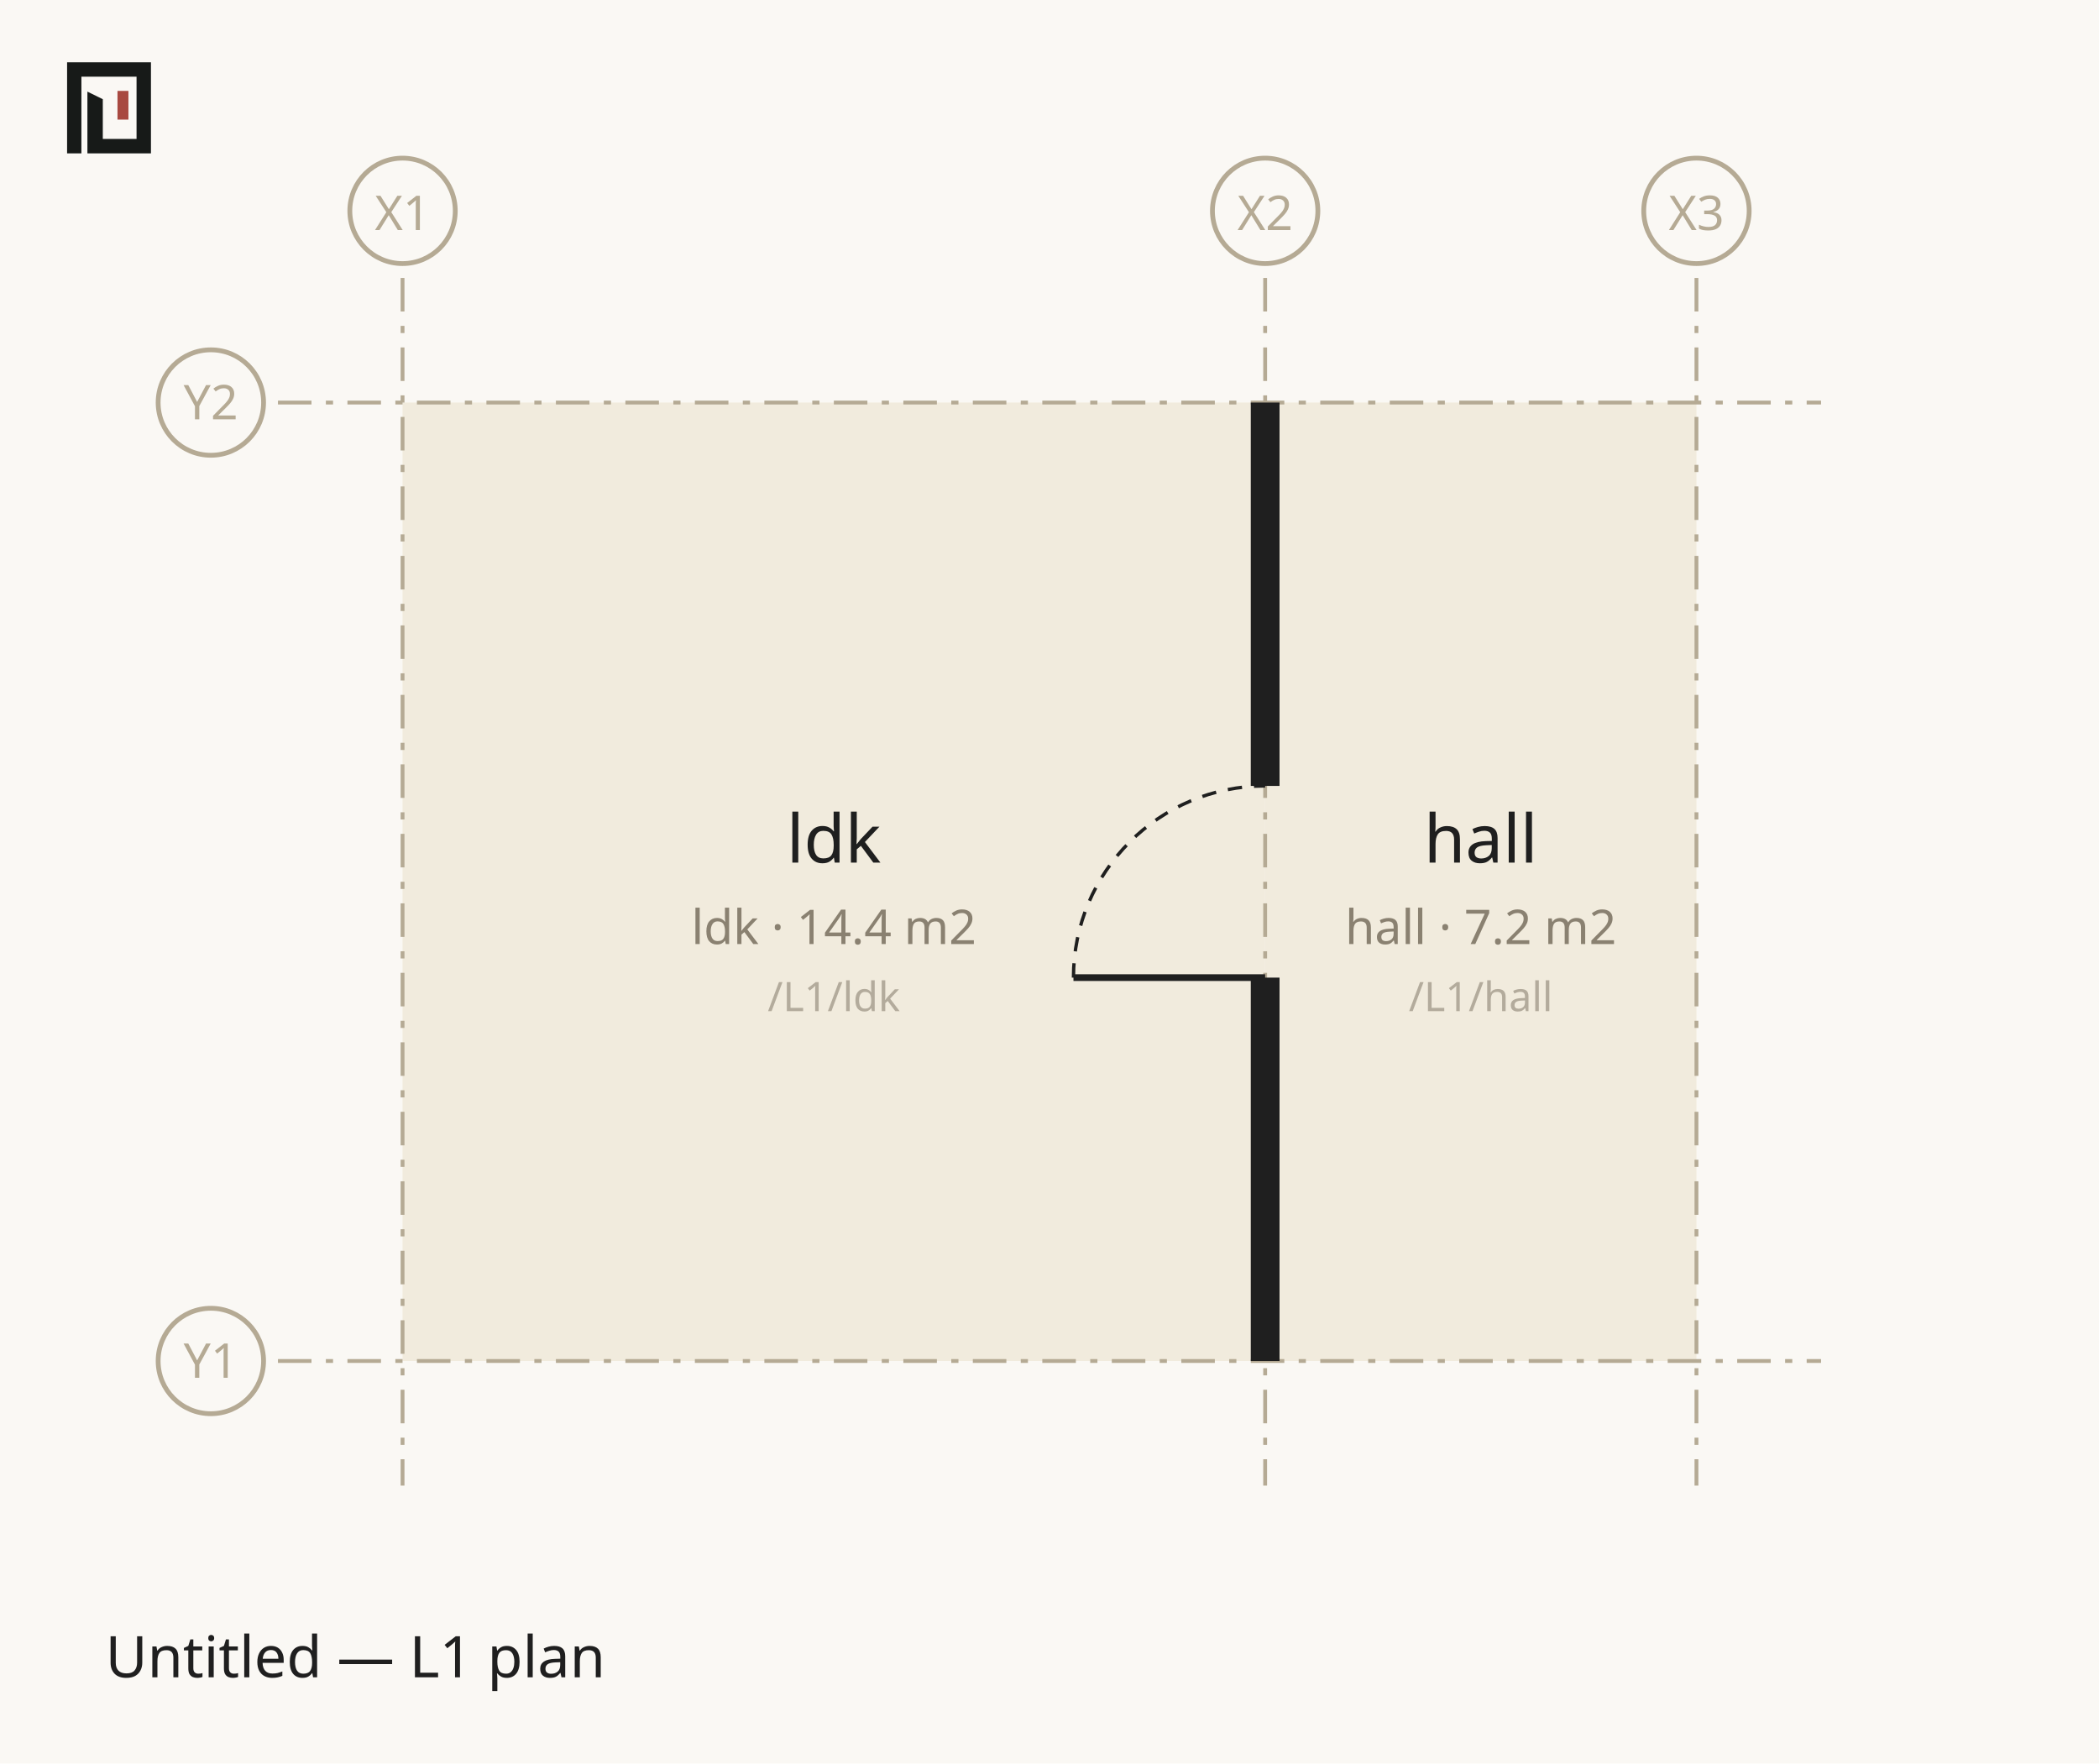
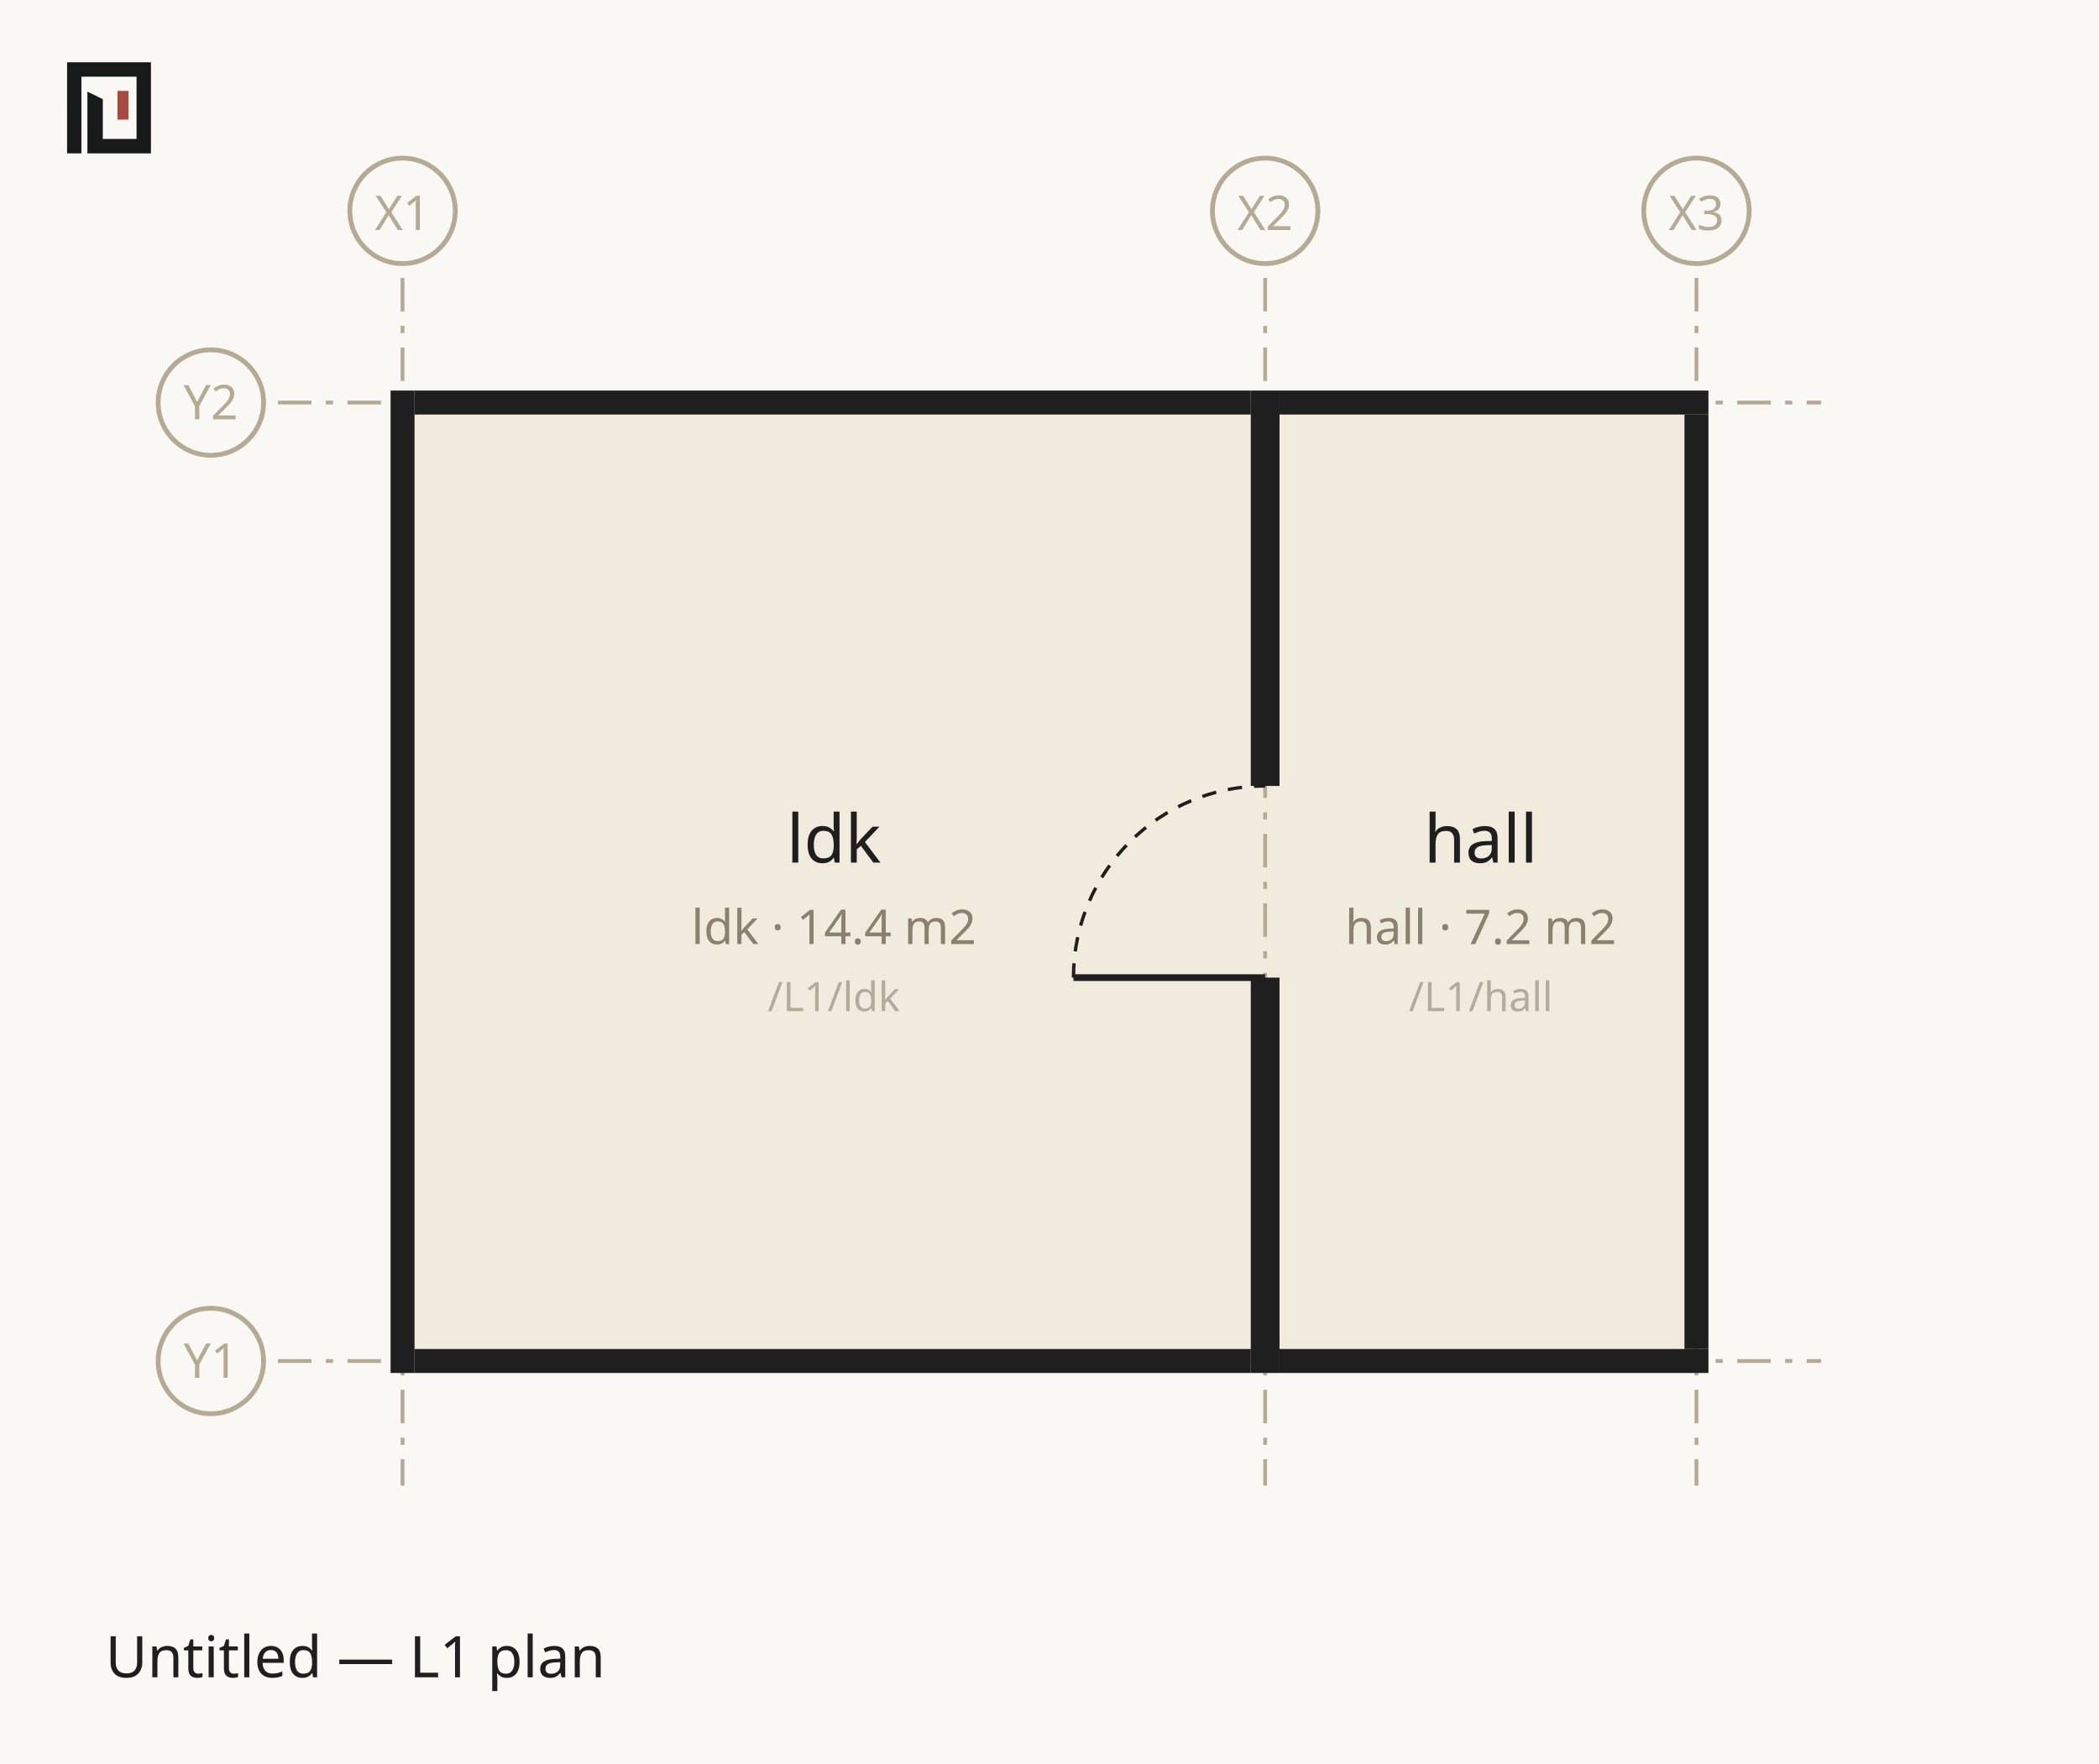
<svg xmlns="http://www.w3.org/2000/svg" width="438" height="368" viewBox="0 0 438 368" font-family="'Hiragino Sans','Noto Sans JP',sans-serif">
  <rect width="438" height="368" fill="#faf8f4" />
  <g transform="translate(9.11 9.27) scale(0.02179)">
    <path d="M1027.53 171.361L224.461 171.363L224.392 1043.39L361.454 1043.42L361.567 308.689L889.587 308.679L889.581 904.864L566.4 904.876L566.387 524.585L419.01 452.015L419.047 1043.39L1027.51 1043.43L1027.53 171.361Z" fill="#171A18" />
    <path d="M707 445.022L811.864 445L811.858 613.697C811.831 648.974 812.209 684.759 811.831 720L707.005 719.933L707 445.022Z" fill="#A84940" />
  </g>
  <path d="M 264 284 L 354 284 L 354 84 L 264 84 Z" fill="#f1ebdd" />
  <path d="M 84 284 L 264 284 L 264 84 L 84 84 Z" fill="#f1ebdd" />
  <line x1="84" y1="58" x2="84" y2="310" stroke="#b5aa94" stroke-width="0.8" stroke-dasharray="7 3 1.5 3" />
  <circle cx="84" cy="44" r="11" fill="none" stroke="#b5aa94" stroke-width="1" />
  <text x="84" y="48" text-anchor="middle" font-size="10" fill="#b5aa94">X1</text>
  <line x1="264" y1="58" x2="264" y2="310" stroke="#b5aa94" stroke-width="0.8" stroke-dasharray="7 3 1.5 3" />
  <circle cx="264" cy="44" r="11" fill="none" stroke="#b5aa94" stroke-width="1" />
  <text x="264" y="48" text-anchor="middle" font-size="10" fill="#b5aa94">X2</text>
  <line x1="354" y1="58" x2="354" y2="310" stroke="#b5aa94" stroke-width="0.8" stroke-dasharray="7 3 1.5 3" />
  <circle cx="354" cy="44" r="11" fill="none" stroke="#b5aa94" stroke-width="1" />
  <text x="354" y="48" text-anchor="middle" font-size="10" fill="#b5aa94">X3</text>
  <line x1="58" y1="284" x2="380" y2="284" stroke="#b5aa94" stroke-width="0.8" stroke-dasharray="7 3 1.5 3" />
  <circle cx="44" cy="284" r="11" fill="none" stroke="#b5aa94" stroke-width="1" />
  <text x="44" y="287.5" text-anchor="middle" font-size="10" fill="#b5aa94">Y1</text>
  <line x1="58" y1="84" x2="380" y2="84" stroke="#b5aa94" stroke-width="0.8" stroke-dasharray="7 3 1.5 3" />
  <circle cx="44" cy="84" r="11" fill="none" stroke="#b5aa94" stroke-width="1" />
  <text x="44" y="87.5" text-anchor="middle" font-size="10" fill="#b5aa94">Y2</text>
-   <path d="M 261 284 L 261 204 L 267 204 L 267 284 Z" fill="#1f1f1f" />
-   <path d="M 261 164 L 261 84 L 267 84 L 267 164 Z" fill="#1f1f1f" />
+   <path d="M 261 286.5 L 261 204 L 267 204 L 267 286.5 Z" fill="#1f1f1f" />
+   <path d="M 261 164 L 261 81.5 L 267 81.5 L 267 164 Z" fill="#1f1f1f" />
+   <path d="M 267 281.5 L 356.5 281.5 L 356.5 286.5 L 267 286.5 Z" fill="#1f1f1f" />
+   <path d="M 351.5 281.5 L 351.5 86.5 L 356.5 86.5 L 356.5 281.5 Z" fill="#1f1f1f" />
+   <path d="M 267 81.5 L 356.5 81.5 L 356.5 86.5 L 267 86.5 Z" fill="#1f1f1f" />
+   <path d="M 86.5 281.5 L 261 281.5 L 261 286.5 L 86.5 286.5 Z" fill="#1f1f1f" />
+   <path d="M 86.5 81.5 L 261 81.5 L 261 86.5 L 86.5 86.5 Z" fill="#1f1f1f" />
+   <path d="M 81.5 286.5 L 81.5 81.5 L 86.5 81.5 L 86.5 286.5 Z" fill="#1f1f1f" />
  <line x1="264" y1="204" x2="224" y2="204" stroke="#1f1f1f" stroke-width="1.4" />
  <path d="M 224 204 A 40 40 0 0 1 264 164" fill="none" stroke="#1f1f1f" stroke-width="0.7" stroke-dasharray="3 2.5" />
  <text x="309" y="180" text-anchor="middle" font-size="14" fill="#1f1f1f">hall</text>
  <text x="309" y="197" text-anchor="middle" font-size="10" fill="#8a8171">hall · 7.2 m2</text>
  <text x="309" y="211" text-anchor="middle" font-size="8.5" fill="#b3ab9c">/L1/hall</text>
  <text x="174" y="180" text-anchor="middle" font-size="14" fill="#1f1f1f">ldk</text>
  <text x="174" y="197" text-anchor="middle" font-size="10" fill="#8a8171">ldk · 14.4 m2</text>
  <text x="174" y="211" text-anchor="middle" font-size="8.5" fill="#b3ab9c">/L1/ldk</text>
  <text x="22" y="350" font-size="12" fill="#1f1f1f">Untitled — L1 plan</text>
</svg>
